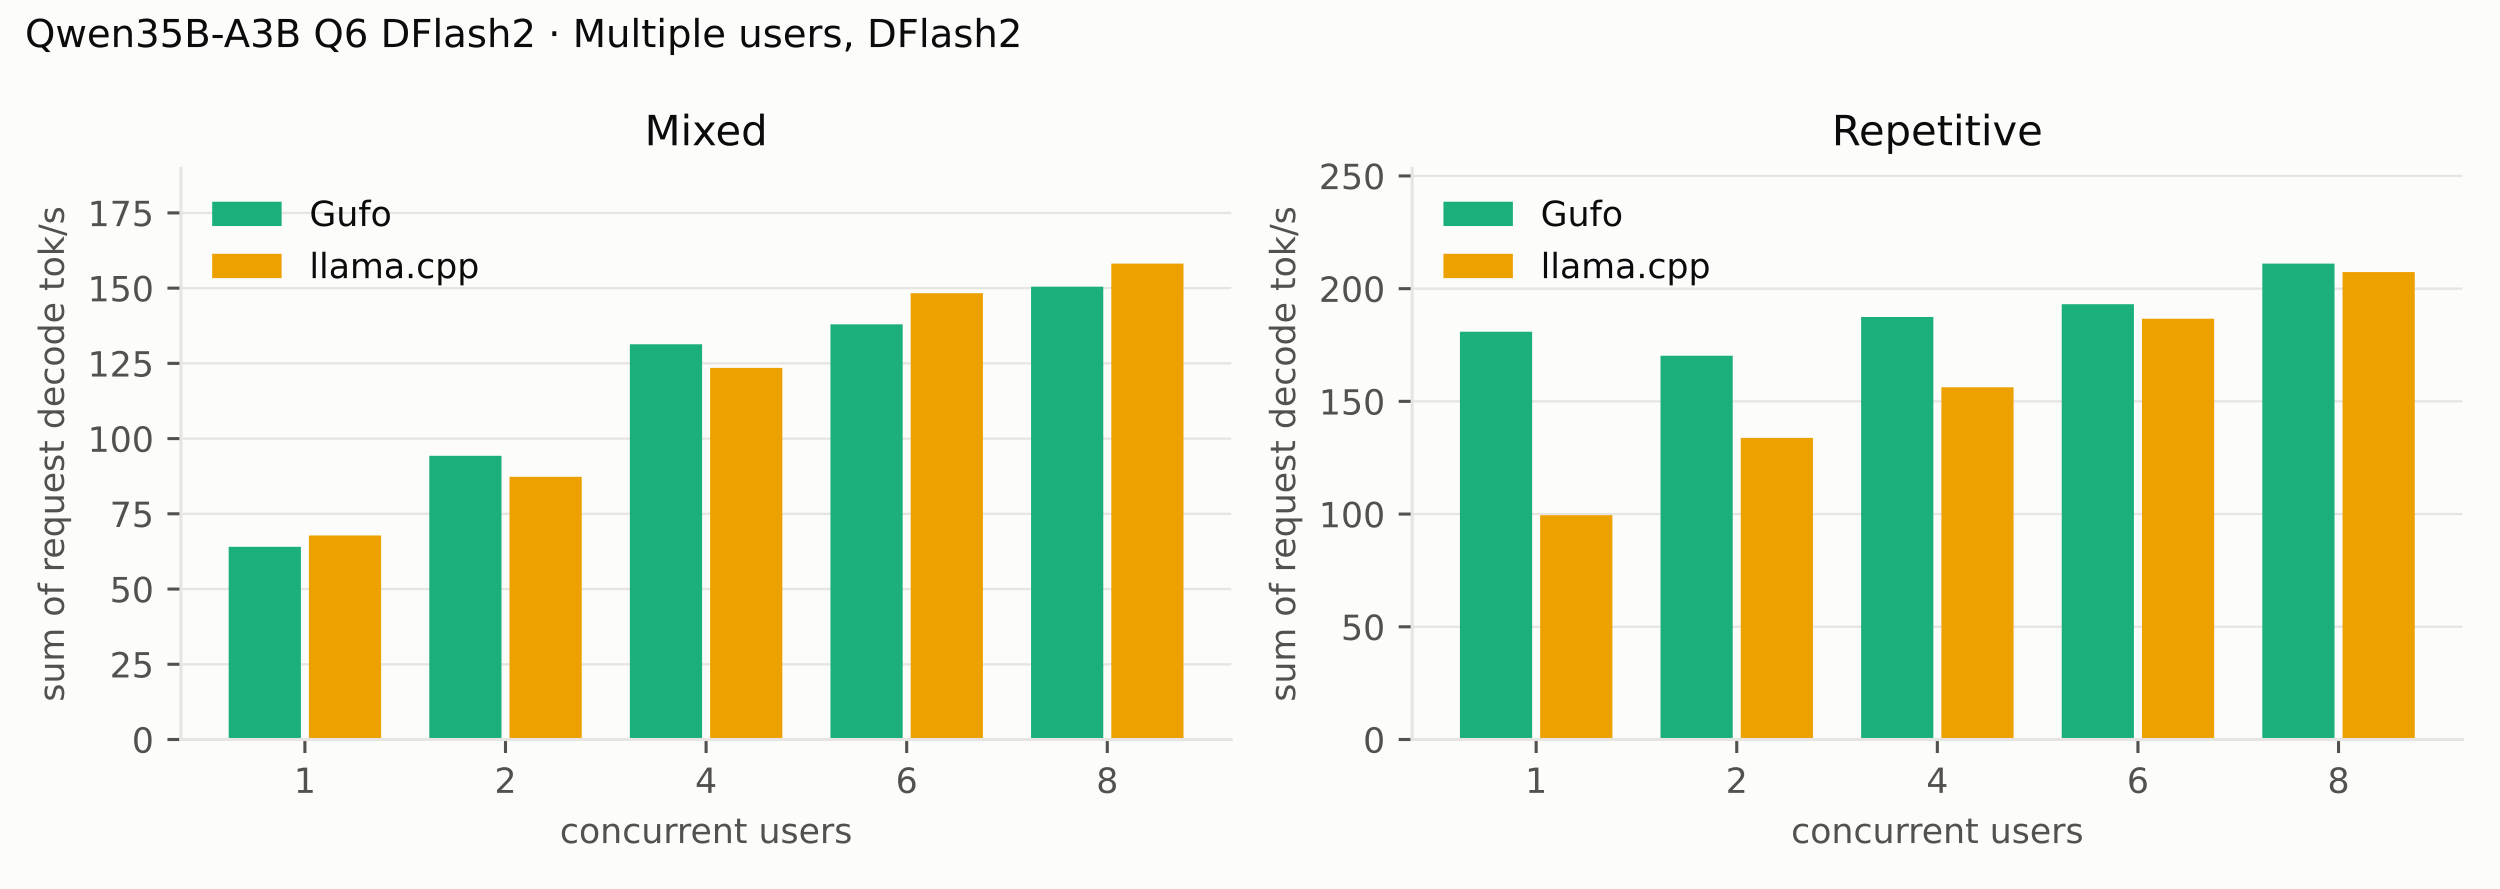
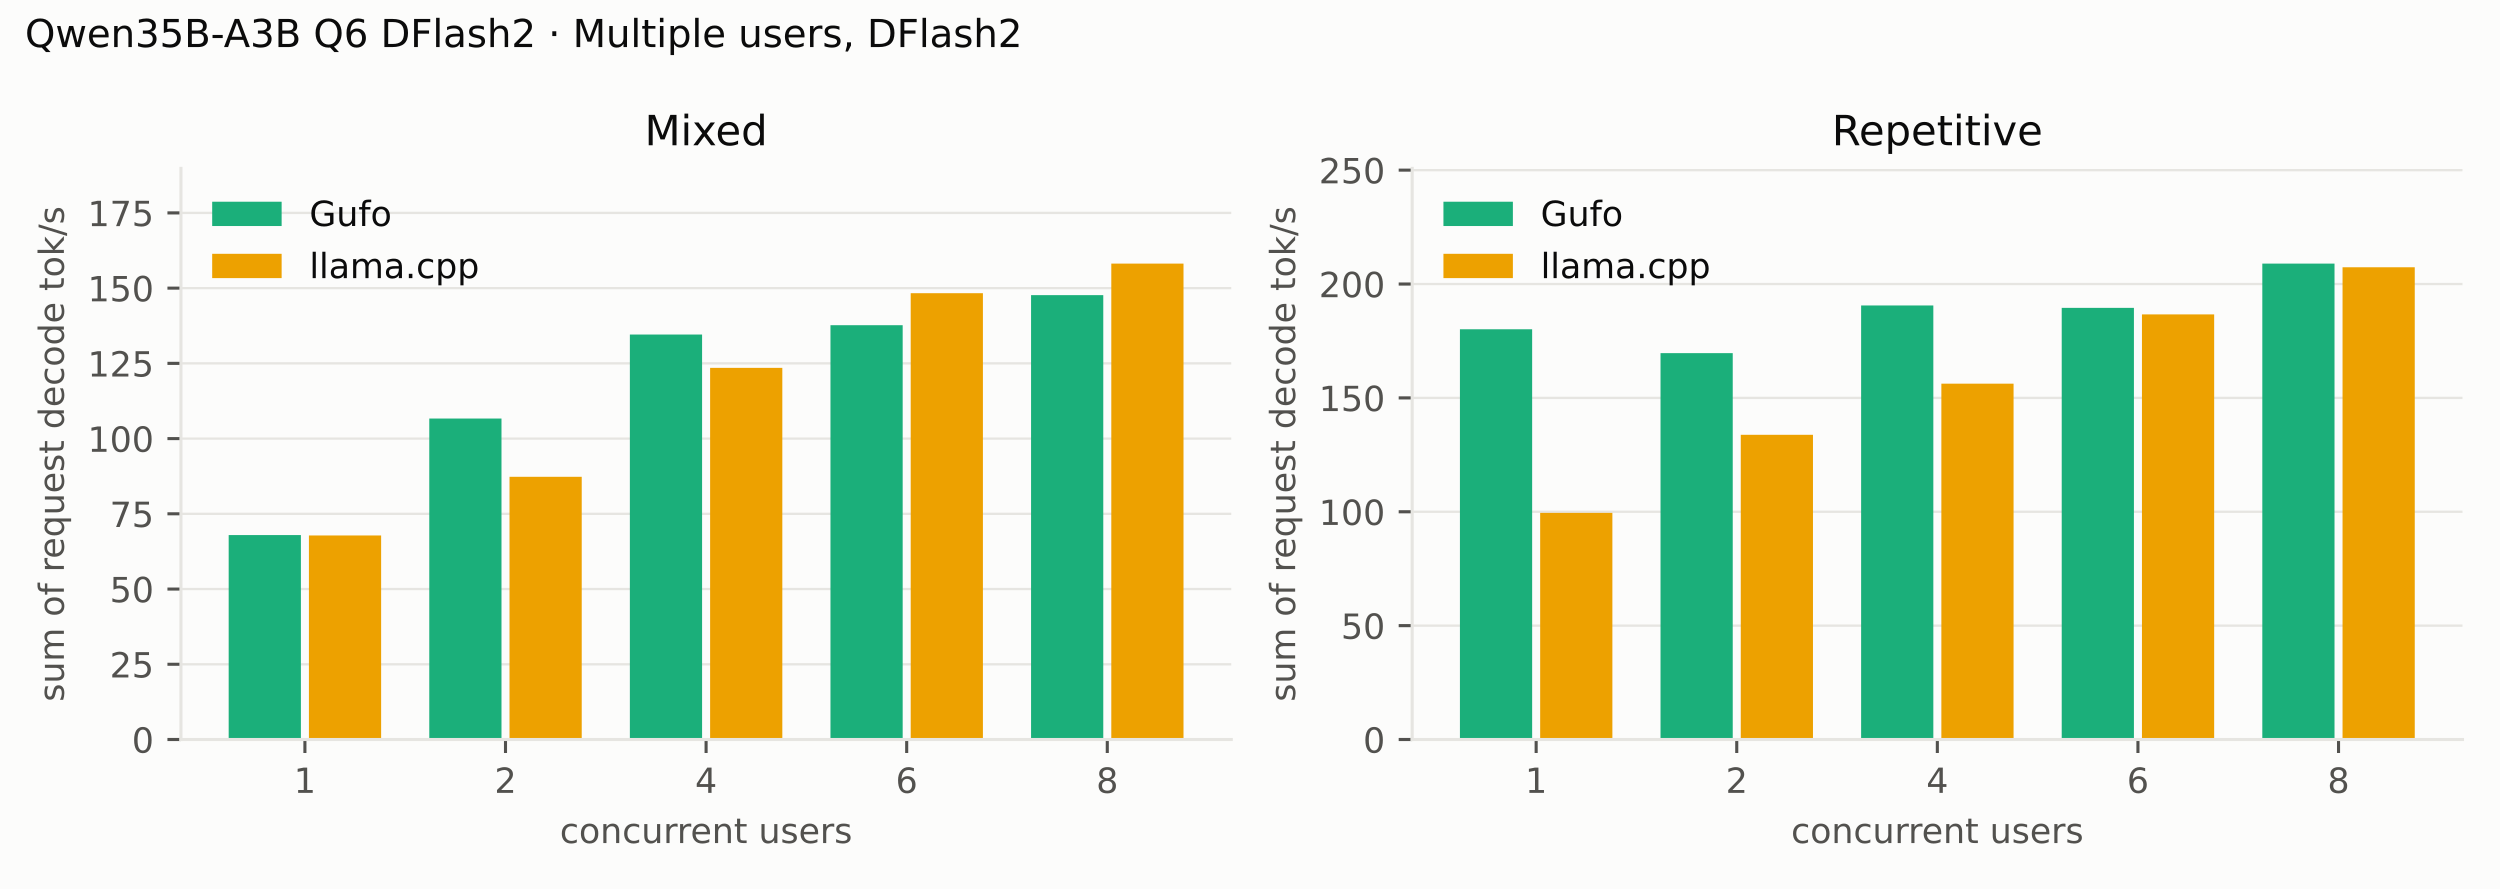
<svg xmlns="http://www.w3.org/2000/svg" xmlns:xlink="http://www.w3.org/1999/xlink" width="648pt" height="230.4pt" viewBox="0 0 648 230.4" version="1.1">
  <defs>
    <style type="text/css">*{stroke-linejoin: round; stroke-linecap: butt}</style>
  </defs>
  <g id="figure_1">
    <g id="patch_1">
      <path d="M 0 230.4 L 648 230.4 L 648 0 L 0 0 z " style="fill: #fcfcfb" />
    </g>
    <g id="axes_1">
      <g id="patch_2">
        <path d="M 46.899 191.68 L 319.14 191.68 L 319.14 43.647 L 46.899 43.647 z " style="fill: #fcfcfb" />
      </g>
      <g id="matplotlib.axis_1">
        <g id="xtick_1">
          <g id="line2d_1">
            <defs>
              <path id="m1ebf051f68" d="M 0 0 L 0 3.5 " style="stroke: #52514e; stroke-width: 0.8" />
            </defs>
            <g>
              <use xlink:href="#m1ebf051f68" x="79.032" y="191.68" style="fill: #52514e; stroke: #52514e; stroke-width: 0.8" />
            </g>
          </g>
          <g id="text_1">
            <text style="font-size: 9px; font-family: 'DejaVu Sans', 'Bitstream Vera Sans', 'Computer Modern Sans Serif', 'Lucida Grande', 'Verdana', 'Geneva', 'Lucid', 'Arial', 'Helvetica', 'Avant Garde', sans-serif; text-anchor: middle; fill: #52514e" x="79.032" y="205.518" transform="rotate(-0 79.03174 205.5179)">1</text>
          </g>
        </g>
        <g id="xtick_2">
          <g id="line2d_2">
            <g>
              <use xlink:href="#m1ebf051f68" x="131.026" y="191.68" style="fill: #52514e; stroke: #52514e; stroke-width: 0.8" />
            </g>
          </g>
          <g id="text_2">
            <text style="font-size: 9px; font-family: 'DejaVu Sans', 'Bitstream Vera Sans', 'Computer Modern Sans Serif', 'Lucida Grande', 'Verdana', 'Geneva', 'Lucid', 'Arial', 'Helvetica', 'Avant Garde', sans-serif; text-anchor: middle; fill: #52514e" x="131.026" y="205.518" transform="rotate(-0 131.0257 205.5179)">2</text>
          </g>
        </g>
        <g id="xtick_3">
          <g id="line2d_3">
            <g>
              <use xlink:href="#m1ebf051f68" x="183.02" y="191.68" style="fill: #52514e; stroke: #52514e; stroke-width: 0.8" />
            </g>
          </g>
          <g id="text_3">
            <text style="font-size: 9px; font-family: 'DejaVu Sans', 'Bitstream Vera Sans', 'Computer Modern Sans Serif', 'Lucida Grande', 'Verdana', 'Geneva', 'Lucid', 'Arial', 'Helvetica', 'Avant Garde', sans-serif; text-anchor: middle; fill: #52514e" x="183.02" y="205.518" transform="rotate(-0 183.0197 205.5179)">4</text>
          </g>
        </g>
        <g id="xtick_4">
          <g id="line2d_4">
            <g>
              <use xlink:href="#m1ebf051f68" x="235.014" y="191.68" style="fill: #52514e; stroke: #52514e; stroke-width: 0.8" />
            </g>
          </g>
          <g id="text_4">
            <text style="font-size: 9px; font-family: 'DejaVu Sans', 'Bitstream Vera Sans', 'Computer Modern Sans Serif', 'Lucida Grande', 'Verdana', 'Geneva', 'Lucid', 'Arial', 'Helvetica', 'Avant Garde', sans-serif; text-anchor: middle; fill: #52514e" x="235.014" y="205.518" transform="rotate(-0 235.0137 205.5179)">6</text>
          </g>
        </g>
        <g id="xtick_5">
          <g id="line2d_5">
            <g>
              <use xlink:href="#m1ebf051f68" x="287.008" y="191.68" style="fill: #52514e; stroke: #52514e; stroke-width: 0.8" />
            </g>
          </g>
          <g id="text_5">
            <text style="font-size: 9px; font-family: 'DejaVu Sans', 'Bitstream Vera Sans', 'Computer Modern Sans Serif', 'Lucida Grande', 'Verdana', 'Geneva', 'Lucid', 'Arial', 'Helvetica', 'Avant Garde', sans-serif; text-anchor: middle; fill: #52514e" x="287.008" y="205.518" transform="rotate(-0 287.0077 205.5179)">8</text>
          </g>
        </g>
        <g id="text_6">
          <text style="font-size: 9px; font-family: 'DejaVu Sans', 'Bitstream Vera Sans', 'Computer Modern Sans Serif', 'Lucida Grande', 'Verdana', 'Geneva', 'Lucid', 'Arial', 'Helvetica', 'Avant Garde', sans-serif; text-anchor: middle; fill: #52514e" x="183.02" y="218.518" transform="rotate(-0 183.0197 218.5179)">concurrent users</text>
        </g>
      </g>
      <g id="matplotlib.axis_2">
        <g id="ytick_1">
          <g id="line2d_6">
            <path d="M 46.899 191.68 L 319.14 191.68 " clip-path="url(#p1bdd1d52e2)" style="fill: none; stroke: #e6e5e1; stroke-width: 0.6; stroke-linecap: square" />
          </g>
          <g id="line2d_7">
            <defs>
              <path id="m680e5b1e24" d="M 0 0 L -3.5 0 " style="stroke: #52514e; stroke-width: 0.8" />
            </defs>
            <g>
              <use xlink:href="#m680e5b1e24" x="46.899" y="191.68" style="fill: #52514e; stroke: #52514e; stroke-width: 0.8" />
            </g>
          </g>
          <g id="text_7">
            <text style="font-size: 9px; font-family: 'DejaVu Sans', 'Bitstream Vera Sans', 'Computer Modern Sans Serif', 'Lucida Grande', 'Verdana', 'Geneva', 'Lucid', 'Arial', 'Helvetica', 'Avant Garde', sans-serif; text-anchor: end; fill: #52514e" x="39.899" y="195.099" transform="rotate(-0 39.89945 195.0989)">0</text>
          </g>
        </g>
        <g id="ytick_2">
          <g id="line2d_8">
            <path d="M 46.899 172.181 L 319.14 172.181 " clip-path="url(#p1bdd1d52e2)" style="fill: none; stroke: #e6e5e1; stroke-width: 0.6; stroke-linecap: square" />
          </g>
          <g id="line2d_9">
            <g>
              <use xlink:href="#m680e5b1e24" x="46.899" y="172.181" style="fill: #52514e; stroke: #52514e; stroke-width: 0.8" />
            </g>
          </g>
          <g id="text_8">
            <text style="font-size: 9px; font-family: 'DejaVu Sans', 'Bitstream Vera Sans', 'Computer Modern Sans Serif', 'Lucida Grande', 'Verdana', 'Geneva', 'Lucid', 'Arial', 'Helvetica', 'Avant Garde', sans-serif; text-anchor: end; fill: #52514e" x="39.899" y="175.6" transform="rotate(-0 39.89945 175.5996)">25</text>
          </g>
        </g>
        <g id="ytick_3">
          <g id="line2d_10">
            <path d="M 46.899 152.681 L 319.14 152.681 " clip-path="url(#p1bdd1d52e2)" style="fill: none; stroke: #e6e5e1; stroke-width: 0.6; stroke-linecap: square" />
          </g>
          <g id="line2d_11">
            <g>
              <use xlink:href="#m680e5b1e24" x="46.899" y="152.681" style="fill: #52514e; stroke: #52514e; stroke-width: 0.8" />
            </g>
          </g>
          <g id="text_9">
            <text style="font-size: 9px; font-family: 'DejaVu Sans', 'Bitstream Vera Sans', 'Computer Modern Sans Serif', 'Lucida Grande', 'Verdana', 'Geneva', 'Lucid', 'Arial', 'Helvetica', 'Avant Garde', sans-serif; text-anchor: end; fill: #52514e" x="39.899" y="156.1" transform="rotate(-0 39.89945 156.1002)">50</text>
          </g>
        </g>
        <g id="ytick_4">
          <g id="line2d_12">
            <path d="M 46.899 133.182 L 319.14 133.182 " clip-path="url(#p1bdd1d52e2)" style="fill: none; stroke: #e6e5e1; stroke-width: 0.6; stroke-linecap: square" />
          </g>
          <g id="line2d_13">
            <g>
              <use xlink:href="#m680e5b1e24" x="46.899" y="133.182" style="fill: #52514e; stroke: #52514e; stroke-width: 0.8" />
            </g>
          </g>
          <g id="text_10">
            <text style="font-size: 9px; font-family: 'DejaVu Sans', 'Bitstream Vera Sans', 'Computer Modern Sans Serif', 'Lucida Grande', 'Verdana', 'Geneva', 'Lucid', 'Arial', 'Helvetica', 'Avant Garde', sans-serif; text-anchor: end; fill: #52514e" x="39.899" y="136.601" transform="rotate(-0 39.89945 136.6009)">75</text>
          </g>
        </g>
        <g id="ytick_5">
          <g id="line2d_14">
            <path d="M 46.899 113.683 L 319.14 113.683 " clip-path="url(#p1bdd1d52e2)" style="fill: none; stroke: #e6e5e1; stroke-width: 0.6; stroke-linecap: square" />
          </g>
          <g id="line2d_15">
            <g>
              <use xlink:href="#m680e5b1e24" x="46.899" y="113.683" style="fill: #52514e; stroke: #52514e; stroke-width: 0.8" />
            </g>
          </g>
          <g id="text_11">
            <text style="font-size: 9px; font-family: 'DejaVu Sans', 'Bitstream Vera Sans', 'Computer Modern Sans Serif', 'Lucida Grande', 'Verdana', 'Geneva', 'Lucid', 'Arial', 'Helvetica', 'Avant Garde', sans-serif; text-anchor: end; fill: #52514e" x="39.899" y="117.102" transform="rotate(-0 39.89945 117.1015)">100</text>
          </g>
        </g>
        <g id="ytick_6">
          <g id="line2d_16">
            <path d="M 46.899 94.183 L 319.14 94.183 " clip-path="url(#p1bdd1d52e2)" style="fill: none; stroke: #e6e5e1; stroke-width: 0.6; stroke-linecap: square" />
          </g>
          <g id="line2d_17">
            <g>
              <use xlink:href="#m680e5b1e24" x="46.899" y="94.183" style="fill: #52514e; stroke: #52514e; stroke-width: 0.8" />
            </g>
          </g>
          <g id="text_12">
            <text style="font-size: 9px; font-family: 'DejaVu Sans', 'Bitstream Vera Sans', 'Computer Modern Sans Serif', 'Lucida Grande', 'Verdana', 'Geneva', 'Lucid', 'Arial', 'Helvetica', 'Avant Garde', sans-serif; text-anchor: end; fill: #52514e" x="39.899" y="97.602" transform="rotate(-0 39.89945 97.60214)">125</text>
          </g>
        </g>
        <g id="ytick_7">
          <g id="line2d_18">
            <path d="M 46.899 74.684 L 319.14 74.684 " clip-path="url(#p1bdd1d52e2)" style="fill: none; stroke: #e6e5e1; stroke-width: 0.6; stroke-linecap: square" />
          </g>
          <g id="line2d_19">
            <g>
              <use xlink:href="#m680e5b1e24" x="46.899" y="74.684" style="fill: #52514e; stroke: #52514e; stroke-width: 0.8" />
            </g>
          </g>
          <g id="text_13">
            <text style="font-size: 9px; font-family: 'DejaVu Sans', 'Bitstream Vera Sans', 'Computer Modern Sans Serif', 'Lucida Grande', 'Verdana', 'Geneva', 'Lucid', 'Arial', 'Helvetica', 'Avant Garde', sans-serif; text-anchor: end; fill: #52514e" x="39.899" y="78.103" transform="rotate(-0 39.89945 78.10278)">150</text>
          </g>
        </g>
        <g id="ytick_8">
          <g id="line2d_20">
            <path d="M 46.899 55.184 L 319.14 55.184 " clip-path="url(#p1bdd1d52e2)" style="fill: none; stroke: #e6e5e1; stroke-width: 0.6; stroke-linecap: square" />
          </g>
          <g id="line2d_21">
            <g>
              <use xlink:href="#m680e5b1e24" x="46.899" y="55.184" style="fill: #52514e; stroke: #52514e; stroke-width: 0.8" />
            </g>
          </g>
          <g id="text_14">
            <text style="font-size: 9px; font-family: 'DejaVu Sans', 'Bitstream Vera Sans', 'Computer Modern Sans Serif', 'Lucida Grande', 'Verdana', 'Geneva', 'Lucid', 'Arial', 'Helvetica', 'Avant Garde', sans-serif; text-anchor: end; fill: #52514e" x="39.899" y="58.603" transform="rotate(-0 39.89945 58.60342)">175</text>
          </g>
        </g>
        <g id="text_15">
          <text style="font-size: 9px; font-family: 'DejaVu Sans', 'Bitstream Vera Sans', 'Computer Modern Sans Serif', 'Lucida Grande', 'Verdana', 'Geneva', 'Lucid', 'Arial', 'Helvetica', 'Avant Garde', sans-serif; text-anchor: middle; fill: #52514e" x="16.559" y="117.664" transform="rotate(-90 16.55859 117.6635)">sum of request decode tok/s</text>
        </g>
      </g>
      <g id="patch_3">
-         <path d="M 59.274 191.68 L 77.992 191.68 L 77.992 141.723 L 59.274 141.723 z " clip-path="url(#p1bdd1d52e2)" style="fill: #1baf7a" />
+         <path d="M 59.274 191.68 L 77.992 191.68 L 77.992 138.681 L 59.274 138.681 z " clip-path="url(#p1bdd1d52e2)" style="fill: #1baf7a" />
      </g>
      <g id="patch_4">
-         <path d="M 111.268 191.68 L 129.986 191.68 L 129.986 118.144 L 111.268 118.144 z " clip-path="url(#p1bdd1d52e2)" style="fill: #1baf7a" />
+         <path d="M 111.268 191.68 L 129.986 191.68 L 129.986 108.48 L 111.268 108.48 z " clip-path="url(#p1bdd1d52e2)" style="fill: #1baf7a" />
      </g>
      <g id="patch_5">
-         <path d="M 163.262 191.68 L 181.98 191.68 L 181.98 89.23 L 163.262 89.23 z " clip-path="url(#p1bdd1d52e2)" style="fill: #1baf7a" />
+         <path d="M 163.262 191.68 L 181.98 191.68 L 181.98 86.703 L 163.262 86.703 z " clip-path="url(#p1bdd1d52e2)" style="fill: #1baf7a" />
      </g>
      <g id="patch_6">
-         <path d="M 215.256 191.68 L 233.974 191.68 L 233.974 84.059 L 215.256 84.059 z " clip-path="url(#p1bdd1d52e2)" style="fill: #1baf7a" />
+         <path d="M 215.256 191.68 L 233.974 191.68 L 233.974 84.285 L 215.256 84.285 z " clip-path="url(#p1bdd1d52e2)" style="fill: #1baf7a" />
      </g>
      <g id="patch_7">
-         <path d="M 267.25 191.68 L 285.968 191.68 L 285.968 74.302 L 267.25 74.302 z " clip-path="url(#p1bdd1d52e2)" style="fill: #1baf7a" />
+         <path d="M 267.25 191.68 L 285.968 191.68 L 285.968 76.501 L 267.25 76.501 z " clip-path="url(#p1bdd1d52e2)" style="fill: #1baf7a" />
      </g>
      <g id="patch_8">
        <path d="M 80.072 191.68 L 98.789 191.68 L 98.789 138.798 L 80.072 138.798 z " clip-path="url(#p1bdd1d52e2)" style="fill: #eda100" />
      </g>
      <g id="patch_9">
        <path d="M 132.066 191.68 L 150.783 191.68 L 150.783 123.588 L 132.066 123.588 z " clip-path="url(#p1bdd1d52e2)" style="fill: #eda100" />
      </g>
      <g id="patch_10">
        <path d="M 184.06 191.68 L 202.777 191.68 L 202.777 95.345 L 184.06 95.345 z " clip-path="url(#p1bdd1d52e2)" style="fill: #eda100" />
      </g>
      <g id="patch_11">
        <path d="M 236.054 191.68 L 254.771 191.68 L 254.771 76.002 L 236.054 76.002 z " clip-path="url(#p1bdd1d52e2)" style="fill: #eda100" />
      </g>
      <g id="patch_12">
        <path d="M 288.048 191.68 L 306.765 191.68 L 306.765 68.319 L 288.048 68.319 z " clip-path="url(#p1bdd1d52e2)" style="fill: #eda100" />
      </g>
      <g id="patch_13">
        <path d="M 46.899 191.68 L 46.899 43.647 " style="fill: none; stroke: #e6e5e1; stroke-width: 0.8; stroke-linejoin: miter; stroke-linecap: square" />
      </g>
      <g id="patch_14">
        <path d="M 46.899 191.68 L 319.14 191.68 " style="fill: none; stroke: #e6e5e1; stroke-width: 0.8; stroke-linejoin: miter; stroke-linecap: square" />
      </g>
      <g id="text_16">
        <text style="font-size: 10.8px; font-family: 'DejaVu Sans', 'Bitstream Vera Sans', 'Computer Modern Sans Serif', 'Lucida Grande', 'Verdana', 'Geneva', 'Lucid', 'Arial', 'Helvetica', 'Avant Garde', sans-serif; text-anchor: middle; fill: #0b0b0b" x="183.02" y="37.647" transform="rotate(-0 183.0197 37.64709)">Mixed</text>
      </g>
      <g id="legend_1">
        <g id="patch_15">
          <path d="M 54.999 58.586 L 72.999 58.586 L 72.999 52.286 L 54.999 52.286 z " style="fill: #1baf7a" />
        </g>
        <g id="text_17">
          <text style="font-size: 9px; font-family: 'DejaVu Sans', 'Bitstream Vera Sans', 'Computer Modern Sans Serif', 'Lucida Grande', 'Verdana', 'Geneva', 'Lucid', 'Arial', 'Helvetica', 'Avant Garde', sans-serif; text-anchor: start; fill: #0b0b0b" x="80.199" y="58.586" transform="rotate(-0 80.19945 58.58569)">Gufo</text>
        </g>
        <g id="patch_16">
          <path d="M 54.999 72.086 L 72.999 72.086 L 72.999 65.786 L 54.999 65.786 z " style="fill: #eda100" />
        </g>
        <g id="text_18">
          <text style="font-size: 9px; font-family: 'DejaVu Sans', 'Bitstream Vera Sans', 'Computer Modern Sans Serif', 'Lucida Grande', 'Verdana', 'Geneva', 'Lucid', 'Arial', 'Helvetica', 'Avant Garde', sans-serif; text-anchor: start; fill: #0b0b0b" x="80.199" y="72.086" transform="rotate(-0 80.19945 72.08639)">llama.cpp</text>
        </g>
      </g>
    </g>
    <g id="axes_2">
      <g id="patch_17">
        <path d="M 366.039 191.68 L 638.28 191.68 L 638.28 43.647 L 366.039 43.647 z " style="fill: #fcfcfb" />
      </g>
      <g id="matplotlib.axis_3">
        <g id="xtick_6">
          <g id="line2d_22">
            <g>
              <use xlink:href="#m1ebf051f68" x="398.172" y="191.68" style="fill: #52514e; stroke: #52514e; stroke-width: 0.8" />
            </g>
          </g>
          <g id="text_19">
            <text style="font-size: 9px; font-family: 'DejaVu Sans', 'Bitstream Vera Sans', 'Computer Modern Sans Serif', 'Lucida Grande', 'Verdana', 'Geneva', 'Lucid', 'Arial', 'Helvetica', 'Avant Garde', sans-serif; text-anchor: middle; fill: #52514e" x="398.172" y="205.518" transform="rotate(-0 398.1717 205.5179)">1</text>
          </g>
        </g>
        <g id="xtick_7">
          <g id="line2d_23">
            <g>
              <use xlink:href="#m1ebf051f68" x="450.166" y="191.68" style="fill: #52514e; stroke: #52514e; stroke-width: 0.8" />
            </g>
          </g>
          <g id="text_20">
            <text style="font-size: 9px; font-family: 'DejaVu Sans', 'Bitstream Vera Sans', 'Computer Modern Sans Serif', 'Lucida Grande', 'Verdana', 'Geneva', 'Lucid', 'Arial', 'Helvetica', 'Avant Garde', sans-serif; text-anchor: middle; fill: #52514e" x="450.166" y="205.518" transform="rotate(-0 450.1657 205.5179)">2</text>
          </g>
        </g>
        <g id="xtick_8">
          <g id="line2d_24">
            <g>
              <use xlink:href="#m1ebf051f68" x="502.16" y="191.68" style="fill: #52514e; stroke: #52514e; stroke-width: 0.8" />
            </g>
          </g>
          <g id="text_21">
            <text style="font-size: 9px; font-family: 'DejaVu Sans', 'Bitstream Vera Sans', 'Computer Modern Sans Serif', 'Lucida Grande', 'Verdana', 'Geneva', 'Lucid', 'Arial', 'Helvetica', 'Avant Garde', sans-serif; text-anchor: middle; fill: #52514e" x="502.16" y="205.518" transform="rotate(-0 502.1597 205.5179)">4</text>
          </g>
        </g>
        <g id="xtick_9">
          <g id="line2d_25">
            <g>
              <use xlink:href="#m1ebf051f68" x="554.154" y="191.68" style="fill: #52514e; stroke: #52514e; stroke-width: 0.8" />
            </g>
          </g>
          <g id="text_22">
            <text style="font-size: 9px; font-family: 'DejaVu Sans', 'Bitstream Vera Sans', 'Computer Modern Sans Serif', 'Lucida Grande', 'Verdana', 'Geneva', 'Lucid', 'Arial', 'Helvetica', 'Avant Garde', sans-serif; text-anchor: middle; fill: #52514e" x="554.154" y="205.518" transform="rotate(-0 554.1537 205.5179)">6</text>
          </g>
        </g>
        <g id="xtick_10">
          <g id="line2d_26">
            <g>
              <use xlink:href="#m1ebf051f68" x="606.148" y="191.68" style="fill: #52514e; stroke: #52514e; stroke-width: 0.8" />
            </g>
          </g>
          <g id="text_23">
            <text style="font-size: 9px; font-family: 'DejaVu Sans', 'Bitstream Vera Sans', 'Computer Modern Sans Serif', 'Lucida Grande', 'Verdana', 'Geneva', 'Lucid', 'Arial', 'Helvetica', 'Avant Garde', sans-serif; text-anchor: middle; fill: #52514e" x="606.148" y="205.518" transform="rotate(-0 606.1477 205.5179)">8</text>
          </g>
        </g>
        <g id="text_24">
          <text style="font-size: 9px; font-family: 'DejaVu Sans', 'Bitstream Vera Sans', 'Computer Modern Sans Serif', 'Lucida Grande', 'Verdana', 'Geneva', 'Lucid', 'Arial', 'Helvetica', 'Avant Garde', sans-serif; text-anchor: middle; fill: #52514e" x="502.16" y="218.518" transform="rotate(-0 502.1597 218.5179)">concurrent users</text>
        </g>
      </g>
      <g id="matplotlib.axis_4">
        <g id="ytick_9">
          <g id="line2d_27">
            <path d="M 366.039 191.68 L 638.28 191.68 " clip-path="url(#pbed3e39741)" style="fill: none; stroke: #e6e5e1; stroke-width: 0.6; stroke-linecap: square" />
          </g>
          <g id="line2d_28">
            <g>
              <use xlink:href="#m680e5b1e24" x="366.039" y="191.68" style="fill: #52514e; stroke: #52514e; stroke-width: 0.8" />
            </g>
          </g>
          <g id="text_25">
            <text style="font-size: 9px; font-family: 'DejaVu Sans', 'Bitstream Vera Sans', 'Computer Modern Sans Serif', 'Lucida Grande', 'Verdana', 'Geneva', 'Lucid', 'Arial', 'Helvetica', 'Avant Garde', sans-serif; text-anchor: end; fill: #52514e" x="359.039" y="195.099" transform="rotate(-0 359.0395 195.0989)">0</text>
          </g>
        </g>
        <g id="ytick_10">
          <g id="line2d_29">
-             <path d="M 366.039 162.464 L 638.28 162.464 " clip-path="url(#pbed3e39741)" style="fill: none; stroke: #e6e5e1; stroke-width: 0.6; stroke-linecap: square" />
+             <path d="M 366.039 162.165 L 638.28 162.165 " clip-path="url(#pbed3e39741)" style="fill: none; stroke: #e6e5e1; stroke-width: 0.6; stroke-linecap: square" />
          </g>
          <g id="line2d_30">
            <g>
-               <use xlink:href="#m680e5b1e24" x="366.039" y="162.464" style="fill: #52514e; stroke: #52514e; stroke-width: 0.8" />
+               <use xlink:href="#m680e5b1e24" x="366.039" y="162.165" style="fill: #52514e; stroke: #52514e; stroke-width: 0.8" />
            </g>
          </g>
          <g id="text_26">
-             <text style="font-size: 9px; font-family: 'DejaVu Sans', 'Bitstream Vera Sans', 'Computer Modern Sans Serif', 'Lucida Grande', 'Verdana', 'Geneva', 'Lucid', 'Arial', 'Helvetica', 'Avant Garde', sans-serif; text-anchor: end; fill: #52514e" x="359.039" y="165.883" transform="rotate(-0 359.0395 165.8832)">50</text>
+             <text style="font-size: 9px; font-family: 'DejaVu Sans', 'Bitstream Vera Sans', 'Computer Modern Sans Serif', 'Lucida Grande', 'Verdana', 'Geneva', 'Lucid', 'Arial', 'Helvetica', 'Avant Garde', sans-serif; text-anchor: end; fill: #52514e" x="359.039" y="165.584" transform="rotate(-0 359.0395 165.584)">50</text>
          </g>
        </g>
        <g id="ytick_11">
          <g id="line2d_31">
-             <path d="M 366.039 133.248 L 638.28 133.248 " clip-path="url(#pbed3e39741)" style="fill: none; stroke: #e6e5e1; stroke-width: 0.6; stroke-linecap: square" />
+             <path d="M 366.039 132.65 L 638.28 132.65 " clip-path="url(#pbed3e39741)" style="fill: none; stroke: #e6e5e1; stroke-width: 0.6; stroke-linecap: square" />
          </g>
          <g id="line2d_32">
            <g>
-               <use xlink:href="#m680e5b1e24" x="366.039" y="133.248" style="fill: #52514e; stroke: #52514e; stroke-width: 0.8" />
+               <use xlink:href="#m680e5b1e24" x="366.039" y="132.65" style="fill: #52514e; stroke: #52514e; stroke-width: 0.8" />
            </g>
          </g>
          <g id="text_27">
-             <text style="font-size: 9px; font-family: 'DejaVu Sans', 'Bitstream Vera Sans', 'Computer Modern Sans Serif', 'Lucida Grande', 'Verdana', 'Geneva', 'Lucid', 'Arial', 'Helvetica', 'Avant Garde', sans-serif; text-anchor: end; fill: #52514e" x="359.039" y="136.667" transform="rotate(-0 359.0395 136.6674)">100</text>
+             <text style="font-size: 9px; font-family: 'DejaVu Sans', 'Bitstream Vera Sans', 'Computer Modern Sans Serif', 'Lucida Grande', 'Verdana', 'Geneva', 'Lucid', 'Arial', 'Helvetica', 'Avant Garde', sans-serif; text-anchor: end; fill: #52514e" x="359.039" y="136.069" transform="rotate(-0 359.0395 136.069)">100</text>
          </g>
        </g>
        <g id="ytick_12">
          <g id="line2d_33">
-             <path d="M 366.039 104.033 L 638.28 104.033 " clip-path="url(#pbed3e39741)" style="fill: none; stroke: #e6e5e1; stroke-width: 0.6; stroke-linecap: square" />
+             <path d="M 366.039 103.135 L 638.28 103.135 " clip-path="url(#pbed3e39741)" style="fill: none; stroke: #e6e5e1; stroke-width: 0.6; stroke-linecap: square" />
          </g>
          <g id="line2d_34">
            <g>
-               <use xlink:href="#m680e5b1e24" x="366.039" y="104.033" style="fill: #52514e; stroke: #52514e; stroke-width: 0.8" />
+               <use xlink:href="#m680e5b1e24" x="366.039" y="103.135" style="fill: #52514e; stroke: #52514e; stroke-width: 0.8" />
            </g>
          </g>
          <g id="text_28">
-             <text style="font-size: 9px; font-family: 'DejaVu Sans', 'Bitstream Vera Sans', 'Computer Modern Sans Serif', 'Lucida Grande', 'Verdana', 'Geneva', 'Lucid', 'Arial', 'Helvetica', 'Avant Garde', sans-serif; text-anchor: end; fill: #52514e" x="359.039" y="107.452" transform="rotate(-0 359.0395 107.4516)">150</text>
+             <text style="font-size: 9px; font-family: 'DejaVu Sans', 'Bitstream Vera Sans', 'Computer Modern Sans Serif', 'Lucida Grande', 'Verdana', 'Geneva', 'Lucid', 'Arial', 'Helvetica', 'Avant Garde', sans-serif; text-anchor: end; fill: #52514e" x="359.039" y="106.554" transform="rotate(-0 359.0395 106.554)">150</text>
          </g>
        </g>
        <g id="ytick_13">
          <g id="line2d_35">
-             <path d="M 366.039 74.817 L 638.28 74.817 " clip-path="url(#pbed3e39741)" style="fill: none; stroke: #e6e5e1; stroke-width: 0.6; stroke-linecap: square" />
+             <path d="M 366.039 73.62 L 638.28 73.62 " clip-path="url(#pbed3e39741)" style="fill: none; stroke: #e6e5e1; stroke-width: 0.6; stroke-linecap: square" />
          </g>
          <g id="line2d_36">
            <g>
-               <use xlink:href="#m680e5b1e24" x="366.039" y="74.817" style="fill: #52514e; stroke: #52514e; stroke-width: 0.8" />
+               <use xlink:href="#m680e5b1e24" x="366.039" y="73.62" style="fill: #52514e; stroke: #52514e; stroke-width: 0.8" />
            </g>
          </g>
          <g id="text_29">
-             <text style="font-size: 9px; font-family: 'DejaVu Sans', 'Bitstream Vera Sans', 'Computer Modern Sans Serif', 'Lucida Grande', 'Verdana', 'Geneva', 'Lucid', 'Arial', 'Helvetica', 'Avant Garde', sans-serif; text-anchor: end; fill: #52514e" x="359.039" y="78.236" transform="rotate(-0 359.0395 78.23578)">200</text>
+             <text style="font-size: 9px; font-family: 'DejaVu Sans', 'Bitstream Vera Sans', 'Computer Modern Sans Serif', 'Lucida Grande', 'Verdana', 'Geneva', 'Lucid', 'Arial', 'Helvetica', 'Avant Garde', sans-serif; text-anchor: end; fill: #52514e" x="359.039" y="77.039" transform="rotate(-0 359.0395 77.03908)">200</text>
          </g>
        </g>
        <g id="ytick_14">
          <g id="line2d_37">
-             <path d="M 366.039 45.601 L 638.28 45.601 " clip-path="url(#pbed3e39741)" style="fill: none; stroke: #e6e5e1; stroke-width: 0.6; stroke-linecap: square" />
+             <path d="M 366.039 44.105 L 638.28 44.105 " clip-path="url(#pbed3e39741)" style="fill: none; stroke: #e6e5e1; stroke-width: 0.6; stroke-linecap: square" />
          </g>
          <g id="line2d_38">
            <g>
-               <use xlink:href="#m680e5b1e24" x="366.039" y="45.601" style="fill: #52514e; stroke: #52514e; stroke-width: 0.8" />
+               <use xlink:href="#m680e5b1e24" x="366.039" y="44.105" style="fill: #52514e; stroke: #52514e; stroke-width: 0.8" />
            </g>
          </g>
          <g id="text_30">
-             <text style="font-size: 9px; font-family: 'DejaVu Sans', 'Bitstream Vera Sans', 'Computer Modern Sans Serif', 'Lucida Grande', 'Verdana', 'Geneva', 'Lucid', 'Arial', 'Helvetica', 'Avant Garde', sans-serif; text-anchor: end; fill: #52514e" x="359.039" y="49.02" transform="rotate(-0 359.0395 49.01999)">250</text>
+             <text style="font-size: 9px; font-family: 'DejaVu Sans', 'Bitstream Vera Sans', 'Computer Modern Sans Serif', 'Lucida Grande', 'Verdana', 'Geneva', 'Lucid', 'Arial', 'Helvetica', 'Avant Garde', sans-serif; text-anchor: end; fill: #52514e" x="359.039" y="47.524" transform="rotate(-0 359.0395 47.52411)">250</text>
          </g>
        </g>
        <g id="text_31">
          <text style="font-size: 9px; font-family: 'DejaVu Sans', 'Bitstream Vera Sans', 'Computer Modern Sans Serif', 'Lucida Grande', 'Verdana', 'Geneva', 'Lucid', 'Arial', 'Helvetica', 'Avant Garde', sans-serif; text-anchor: middle; fill: #52514e" x="335.699" y="117.664" transform="rotate(-90 335.6986 117.6635)">sum of request decode tok/s</text>
        </g>
      </g>
      <g id="patch_18">
-         <path d="M 378.414 191.68 L 397.132 191.68 L 397.132 85.983 L 378.414 85.983 z " clip-path="url(#pbed3e39741)" style="fill: #1baf7a" />
+         <path d="M 378.414 191.68 L 397.132 191.68 L 397.132 85.338 L 378.414 85.338 z " clip-path="url(#pbed3e39741)" style="fill: #1baf7a" />
      </g>
      <g id="patch_19">
-         <path d="M 430.408 191.68 L 449.126 191.68 L 449.126 92.206 L 430.408 92.206 z " clip-path="url(#pbed3e39741)" style="fill: #1baf7a" />
+         <path d="M 430.408 191.68 L 449.126 191.68 L 449.126 91.524 L 430.408 91.524 z " clip-path="url(#pbed3e39741)" style="fill: #1baf7a" />
      </g>
      <g id="patch_20">
-         <path d="M 482.402 191.68 L 501.12 191.68 L 501.12 82.173 L 482.402 82.173 z " clip-path="url(#pbed3e39741)" style="fill: #1baf7a" />
+         <path d="M 482.402 191.68 L 501.12 191.68 L 501.12 79.181 L 482.402 79.181 z " clip-path="url(#pbed3e39741)" style="fill: #1baf7a" />
      </g>
      <g id="patch_21">
-         <path d="M 534.396 191.68 L 553.114 191.68 L 553.114 78.854 L 534.396 78.854 z " clip-path="url(#pbed3e39741)" style="fill: #1baf7a" />
+         <path d="M 534.396 191.68 L 553.114 191.68 L 553.114 79.806 L 534.396 79.806 z " clip-path="url(#pbed3e39741)" style="fill: #1baf7a" />
      </g>
      <g id="patch_22">
        <path d="M 586.39 191.68 L 605.108 191.68 L 605.108 68.319 L 586.39 68.319 z " clip-path="url(#pbed3e39741)" style="fill: #1baf7a" />
      </g>
      <g id="patch_23">
-         <path d="M 399.212 191.68 L 417.929 191.68 L 417.929 133.535 L 399.212 133.535 z " clip-path="url(#pbed3e39741)" style="fill: #eda100" />
+         <path d="M 399.212 191.68 L 417.929 191.68 L 417.929 132.939 L 399.212 132.939 z " clip-path="url(#pbed3e39741)" style="fill: #eda100" />
      </g>
      <g id="patch_24">
-         <path d="M 451.206 191.68 L 469.923 191.68 L 469.923 113.499 L 451.206 113.499 z " clip-path="url(#pbed3e39741)" style="fill: #eda100" />
+         <path d="M 451.206 191.68 L 469.923 191.68 L 469.923 112.698 L 451.206 112.698 z " clip-path="url(#pbed3e39741)" style="fill: #eda100" />
      </g>
      <g id="patch_25">
-         <path d="M 503.2 191.68 L 521.917 191.68 L 521.917 100.381 L 503.2 100.381 z " clip-path="url(#pbed3e39741)" style="fill: #eda100" />
+         <path d="M 503.2 191.68 L 521.917 191.68 L 521.917 99.446 L 503.2 99.446 z " clip-path="url(#pbed3e39741)" style="fill: #eda100" />
      </g>
      <g id="patch_26">
-         <path d="M 555.194 191.68 L 573.911 191.68 L 573.911 82.612 L 555.194 82.612 z " clip-path="url(#pbed3e39741)" style="fill: #eda100" />
+         <path d="M 555.194 191.68 L 573.911 191.68 L 573.911 81.495 L 555.194 81.495 z " clip-path="url(#pbed3e39741)" style="fill: #eda100" />
      </g>
      <g id="patch_27">
-         <path d="M 607.188 191.68 L 625.905 191.68 L 625.905 70.516 L 607.188 70.516 z " clip-path="url(#pbed3e39741)" style="fill: #eda100" />
+         <path d="M 607.188 191.68 L 625.905 191.68 L 625.905 69.276 L 607.188 69.276 z " clip-path="url(#pbed3e39741)" style="fill: #eda100" />
      </g>
      <g id="patch_28">
        <path d="M 366.039 191.68 L 366.039 43.647 " style="fill: none; stroke: #e6e5e1; stroke-width: 0.8; stroke-linejoin: miter; stroke-linecap: square" />
      </g>
      <g id="patch_29">
        <path d="M 366.039 191.68 L 638.28 191.68 " style="fill: none; stroke: #e6e5e1; stroke-width: 0.8; stroke-linejoin: miter; stroke-linecap: square" />
      </g>
      <g id="text_32">
        <text style="font-size: 10.8px; font-family: 'DejaVu Sans', 'Bitstream Vera Sans', 'Computer Modern Sans Serif', 'Lucida Grande', 'Verdana', 'Geneva', 'Lucid', 'Arial', 'Helvetica', 'Avant Garde', sans-serif; text-anchor: middle; fill: #0b0b0b" x="502.16" y="37.647" transform="rotate(-0 502.1597 37.64709)">Repetitive</text>
      </g>
      <g id="legend_2">
        <g id="patch_30">
          <path d="M 374.139 58.586 L 392.139 58.586 L 392.139 52.286 L 374.139 52.286 z " style="fill: #1baf7a" />
        </g>
        <g id="text_33">
          <text style="font-size: 9px; font-family: 'DejaVu Sans', 'Bitstream Vera Sans', 'Computer Modern Sans Serif', 'Lucida Grande', 'Verdana', 'Geneva', 'Lucid', 'Arial', 'Helvetica', 'Avant Garde', sans-serif; text-anchor: start; fill: #0b0b0b" x="399.339" y="58.586" transform="rotate(-0 399.3395 58.58569)">Gufo</text>
        </g>
        <g id="patch_31">
          <path d="M 374.139 72.086 L 392.139 72.086 L 392.139 65.786 L 374.139 65.786 z " style="fill: #eda100" />
        </g>
        <g id="text_34">
          <text style="font-size: 9px; font-family: 'DejaVu Sans', 'Bitstream Vera Sans', 'Computer Modern Sans Serif', 'Lucida Grande', 'Verdana', 'Geneva', 'Lucid', 'Arial', 'Helvetica', 'Avant Garde', sans-serif; text-anchor: start; fill: #0b0b0b" x="399.339" y="72.086" transform="rotate(-0 399.3395 72.08639)">llama.cpp</text>
        </g>
      </g>
    </g>
    <g id="text_35">
      <text style="font-size: 10px; font-family: 'DejaVu Sans', 'Bitstream Vera Sans', 'Computer Modern Sans Serif', 'Lucida Grande', 'Verdana', 'Geneva', 'Lucid', 'Arial', 'Helvetica', 'Avant Garde', sans-serif; text-anchor: start; fill: #0b0b0b" x="6.48" y="12.206" transform="rotate(-0 6.48 12.20644)">Qwen35B-A3B Q6 DFlash2 · Multiple users, DFlash2</text>
    </g>
  </g>
  <defs>
    <clipPath id="p1bdd1d52e2">
      <rect x="46.899" y="43.647" width="272.241" height="148.033" />
    </clipPath>
    <clipPath id="pbed3e39741">
      <rect x="366.039" y="43.647" width="272.241" height="148.033" />
    </clipPath>
  </defs>
</svg>
